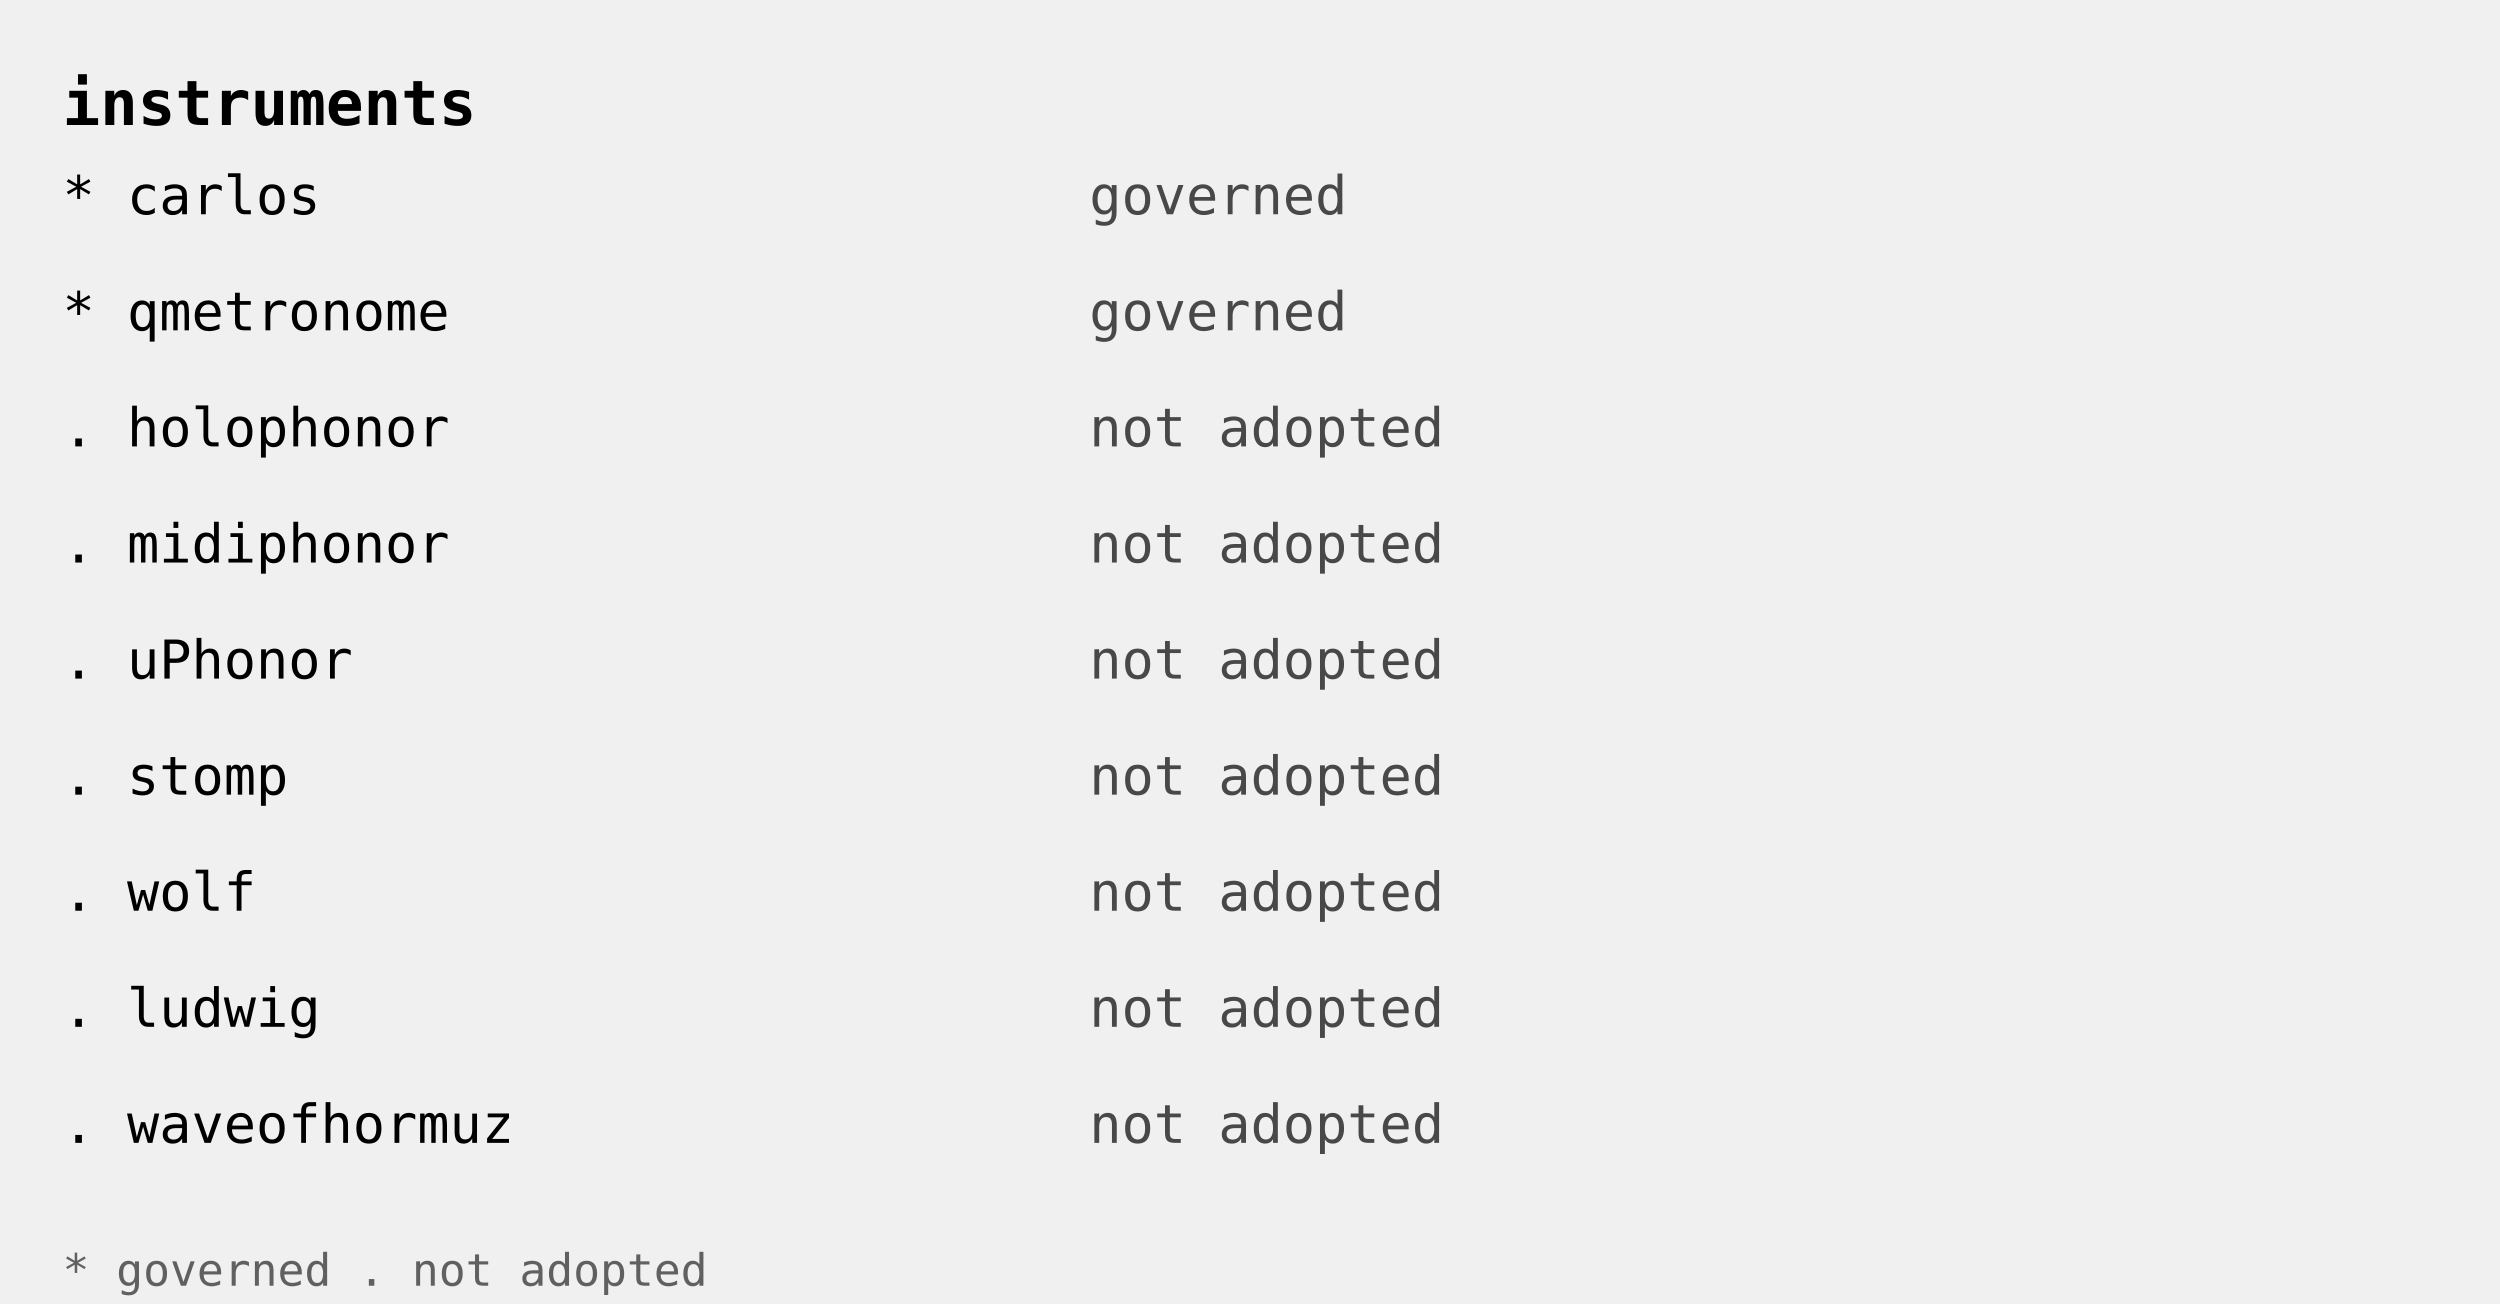
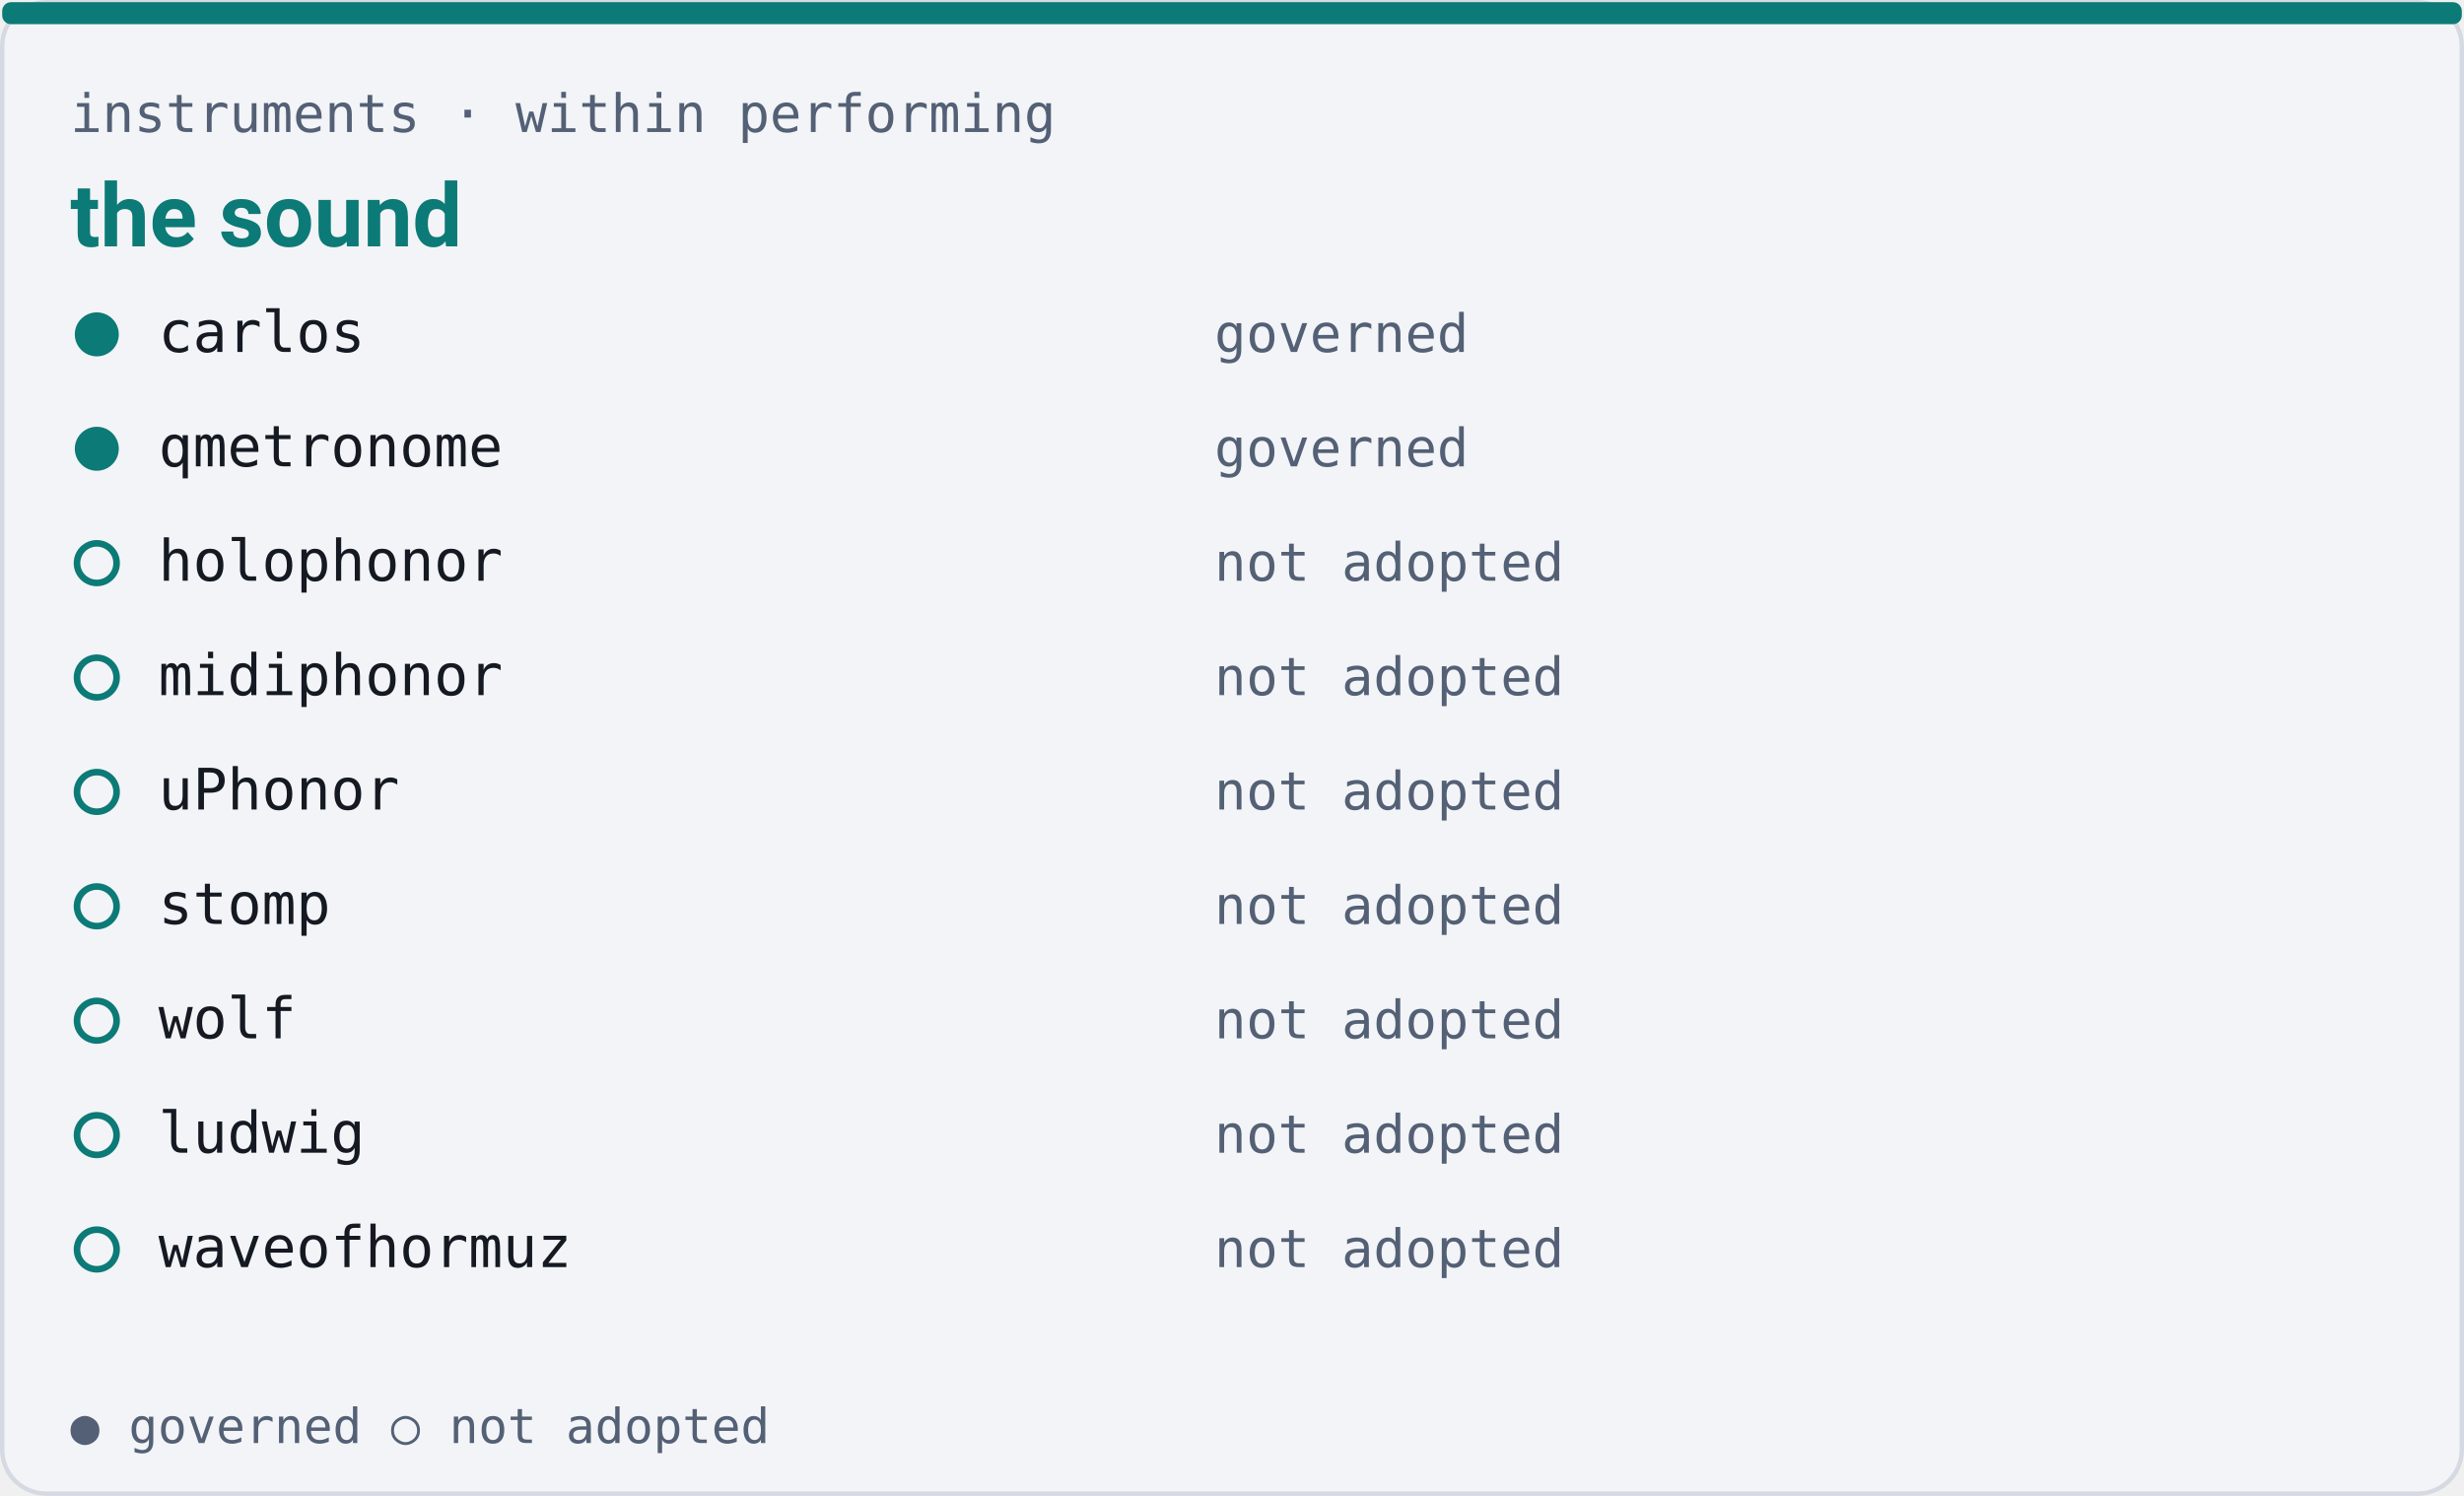
- <svg xmlns="http://www.w3.org/2000/svg" width="560" height="292" viewBox="0 0 560 292" role="img" aria-label="the instruments family and its members">
-   <rect width="560" height="292" fill="none" />
-   <text x="14" y="28" font-family="monospace" font-size="14" font-weight="bold" fill="currentColor">instruments</text>
-   <text x="14" y="48" font-family="monospace" font-size="12" fill="currentColor">* carlos</text>
-   <text x="244" y="48" font-family="monospace" font-size="12" fill="currentColor" opacity="0.7">governed</text>
-   <text x="14" y="74" font-family="monospace" font-size="12" fill="currentColor">* qmetronome</text>
-   <text x="244" y="74" font-family="monospace" font-size="12" fill="currentColor" opacity="0.7">governed</text>
-   <text x="14" y="100" font-family="monospace" font-size="12" fill="currentColor">. holophonor</text>
-   <text x="244" y="100" font-family="monospace" font-size="12" fill="currentColor" opacity="0.7">not adopted</text>
-   <text x="14" y="126" font-family="monospace" font-size="12" fill="currentColor">. midiphonor</text>
-   <text x="244" y="126" font-family="monospace" font-size="12" fill="currentColor" opacity="0.7">not adopted</text>
-   <text x="14" y="152" font-family="monospace" font-size="12" fill="currentColor">. uPhonor</text>
-   <text x="244" y="152" font-family="monospace" font-size="12" fill="currentColor" opacity="0.7">not adopted</text>
-   <text x="14" y="178" font-family="monospace" font-size="12" fill="currentColor">. stomp</text>
-   <text x="244" y="178" font-family="monospace" font-size="12" fill="currentColor" opacity="0.7">not adopted</text>
-   <text x="14" y="204" font-family="monospace" font-size="12" fill="currentColor">. wolf</text>
-   <text x="244" y="204" font-family="monospace" font-size="12" fill="currentColor" opacity="0.7">not adopted</text>
-   <text x="14" y="230" font-family="monospace" font-size="12" fill="currentColor">. ludwig</text>
-   <text x="244" y="230" font-family="monospace" font-size="12" fill="currentColor" opacity="0.7">not adopted</text>
-   <text x="14" y="256" font-family="monospace" font-size="12" fill="currentColor">. waveofhormuz</text>
-   <text x="244" y="256" font-family="monospace" font-size="12" fill="currentColor" opacity="0.7">not adopted</text>
-   <text x="14" y="288" font-family="monospace" font-size="10" fill="currentColor" opacity="0.6">* governed  . not adopted</text>
+ <svg xmlns="http://www.w3.org/2000/svg" width="560" height="340" viewBox="0 0 560 340" role="img" aria-label="the instruments family and its members">
+   <style>text{font-family:'IBM Plex Sans',system-ui,-apple-system,'Segoe UI',Roboto,sans-serif;fill:#141922}.mono{font-family:'IBM Plex Mono',ui-monospace,'Cascadia Mono',Consolas,monospace}.muted{fill:#536075}.panel{fill:#f3f4f7;stroke:#d5d9e2}.card{fill:#ffffff;stroke:#d5d9e2}.track{fill:#e8eaf0}.c-instruments{fill:#0c7a76}.s-instruments{stroke:#0c7a76}@media (prefers-color-scheme: dark){text{fill:#e7eaf1}.muted{fill:#9ba5b7}.panel{fill:#0d1118;stroke:#283143}.card{fill:#151b25;stroke:#283143}.track{fill:#1c2331}.c-instruments{fill:#43c6bf}.s-instruments{stroke:#43c6bf}}</style>
+   <rect class="panel" x="0.5" y="0.5" width="559" height="339" rx="10" />
+   <rect class="c-instruments" x="0.5" y="0.5" width="559" height="5" rx="2" />
+   <text class="mono muted" x="16" y="30" font-size="12">instruments · within performing</text>
+   <text class="c-instruments" x="16" y="56" font-size="20" font-weight="700">the sound</text>
+   <circle class="c-instruments" cx="22" cy="76" r="5" />
+   <text class="mono" x="36" y="80" font-size="13">carlos</text>
+   <text class="mono muted" x="276" y="80" font-size="12">governed</text>
+   <circle class="c-instruments" cx="22" cy="102" r="5" />
+   <text class="mono" x="36" y="106" font-size="13">qmetronome</text>
+   <text class="mono muted" x="276" y="106" font-size="12">governed</text>
+   <circle class="s-instruments" cx="22" cy="128" r="4.5" fill="none" stroke-width="1.5" />
+   <text class="mono" x="36" y="132" font-size="13">holophonor</text>
+   <text class="mono muted" x="276" y="132" font-size="12">not adopted</text>
+   <circle class="s-instruments" cx="22" cy="154" r="4.5" fill="none" stroke-width="1.5" />
+   <text class="mono" x="36" y="158" font-size="13">midiphonor</text>
+   <text class="mono muted" x="276" y="158" font-size="12">not adopted</text>
+   <circle class="s-instruments" cx="22" cy="180" r="4.5" fill="none" stroke-width="1.5" />
+   <text class="mono" x="36" y="184" font-size="13">uPhonor</text>
+   <text class="mono muted" x="276" y="184" font-size="12">not adopted</text>
+   <circle class="s-instruments" cx="22" cy="206" r="4.5" fill="none" stroke-width="1.5" />
+   <text class="mono" x="36" y="210" font-size="13">stomp</text>
+   <text class="mono muted" x="276" y="210" font-size="12">not adopted</text>
+   <circle class="s-instruments" cx="22" cy="232" r="4.5" fill="none" stroke-width="1.5" />
+   <text class="mono" x="36" y="236" font-size="13">wolf</text>
+   <text class="mono muted" x="276" y="236" font-size="12">not adopted</text>
+   <circle class="s-instruments" cx="22" cy="258" r="4.5" fill="none" stroke-width="1.5" />
+   <text class="mono" x="36" y="262" font-size="13">ludwig</text>
+   <text class="mono muted" x="276" y="262" font-size="12">not adopted</text>
+   <circle class="s-instruments" cx="22" cy="284" r="4.5" fill="none" stroke-width="1.5" />
+   <text class="mono" x="36" y="288" font-size="13">waveofhormuz</text>
+   <text class="mono muted" x="276" y="288" font-size="12">not adopted</text>
+   <text class="mono muted" x="16" y="328" font-size="11">● governed   ○ not adopted</text>
</svg>
